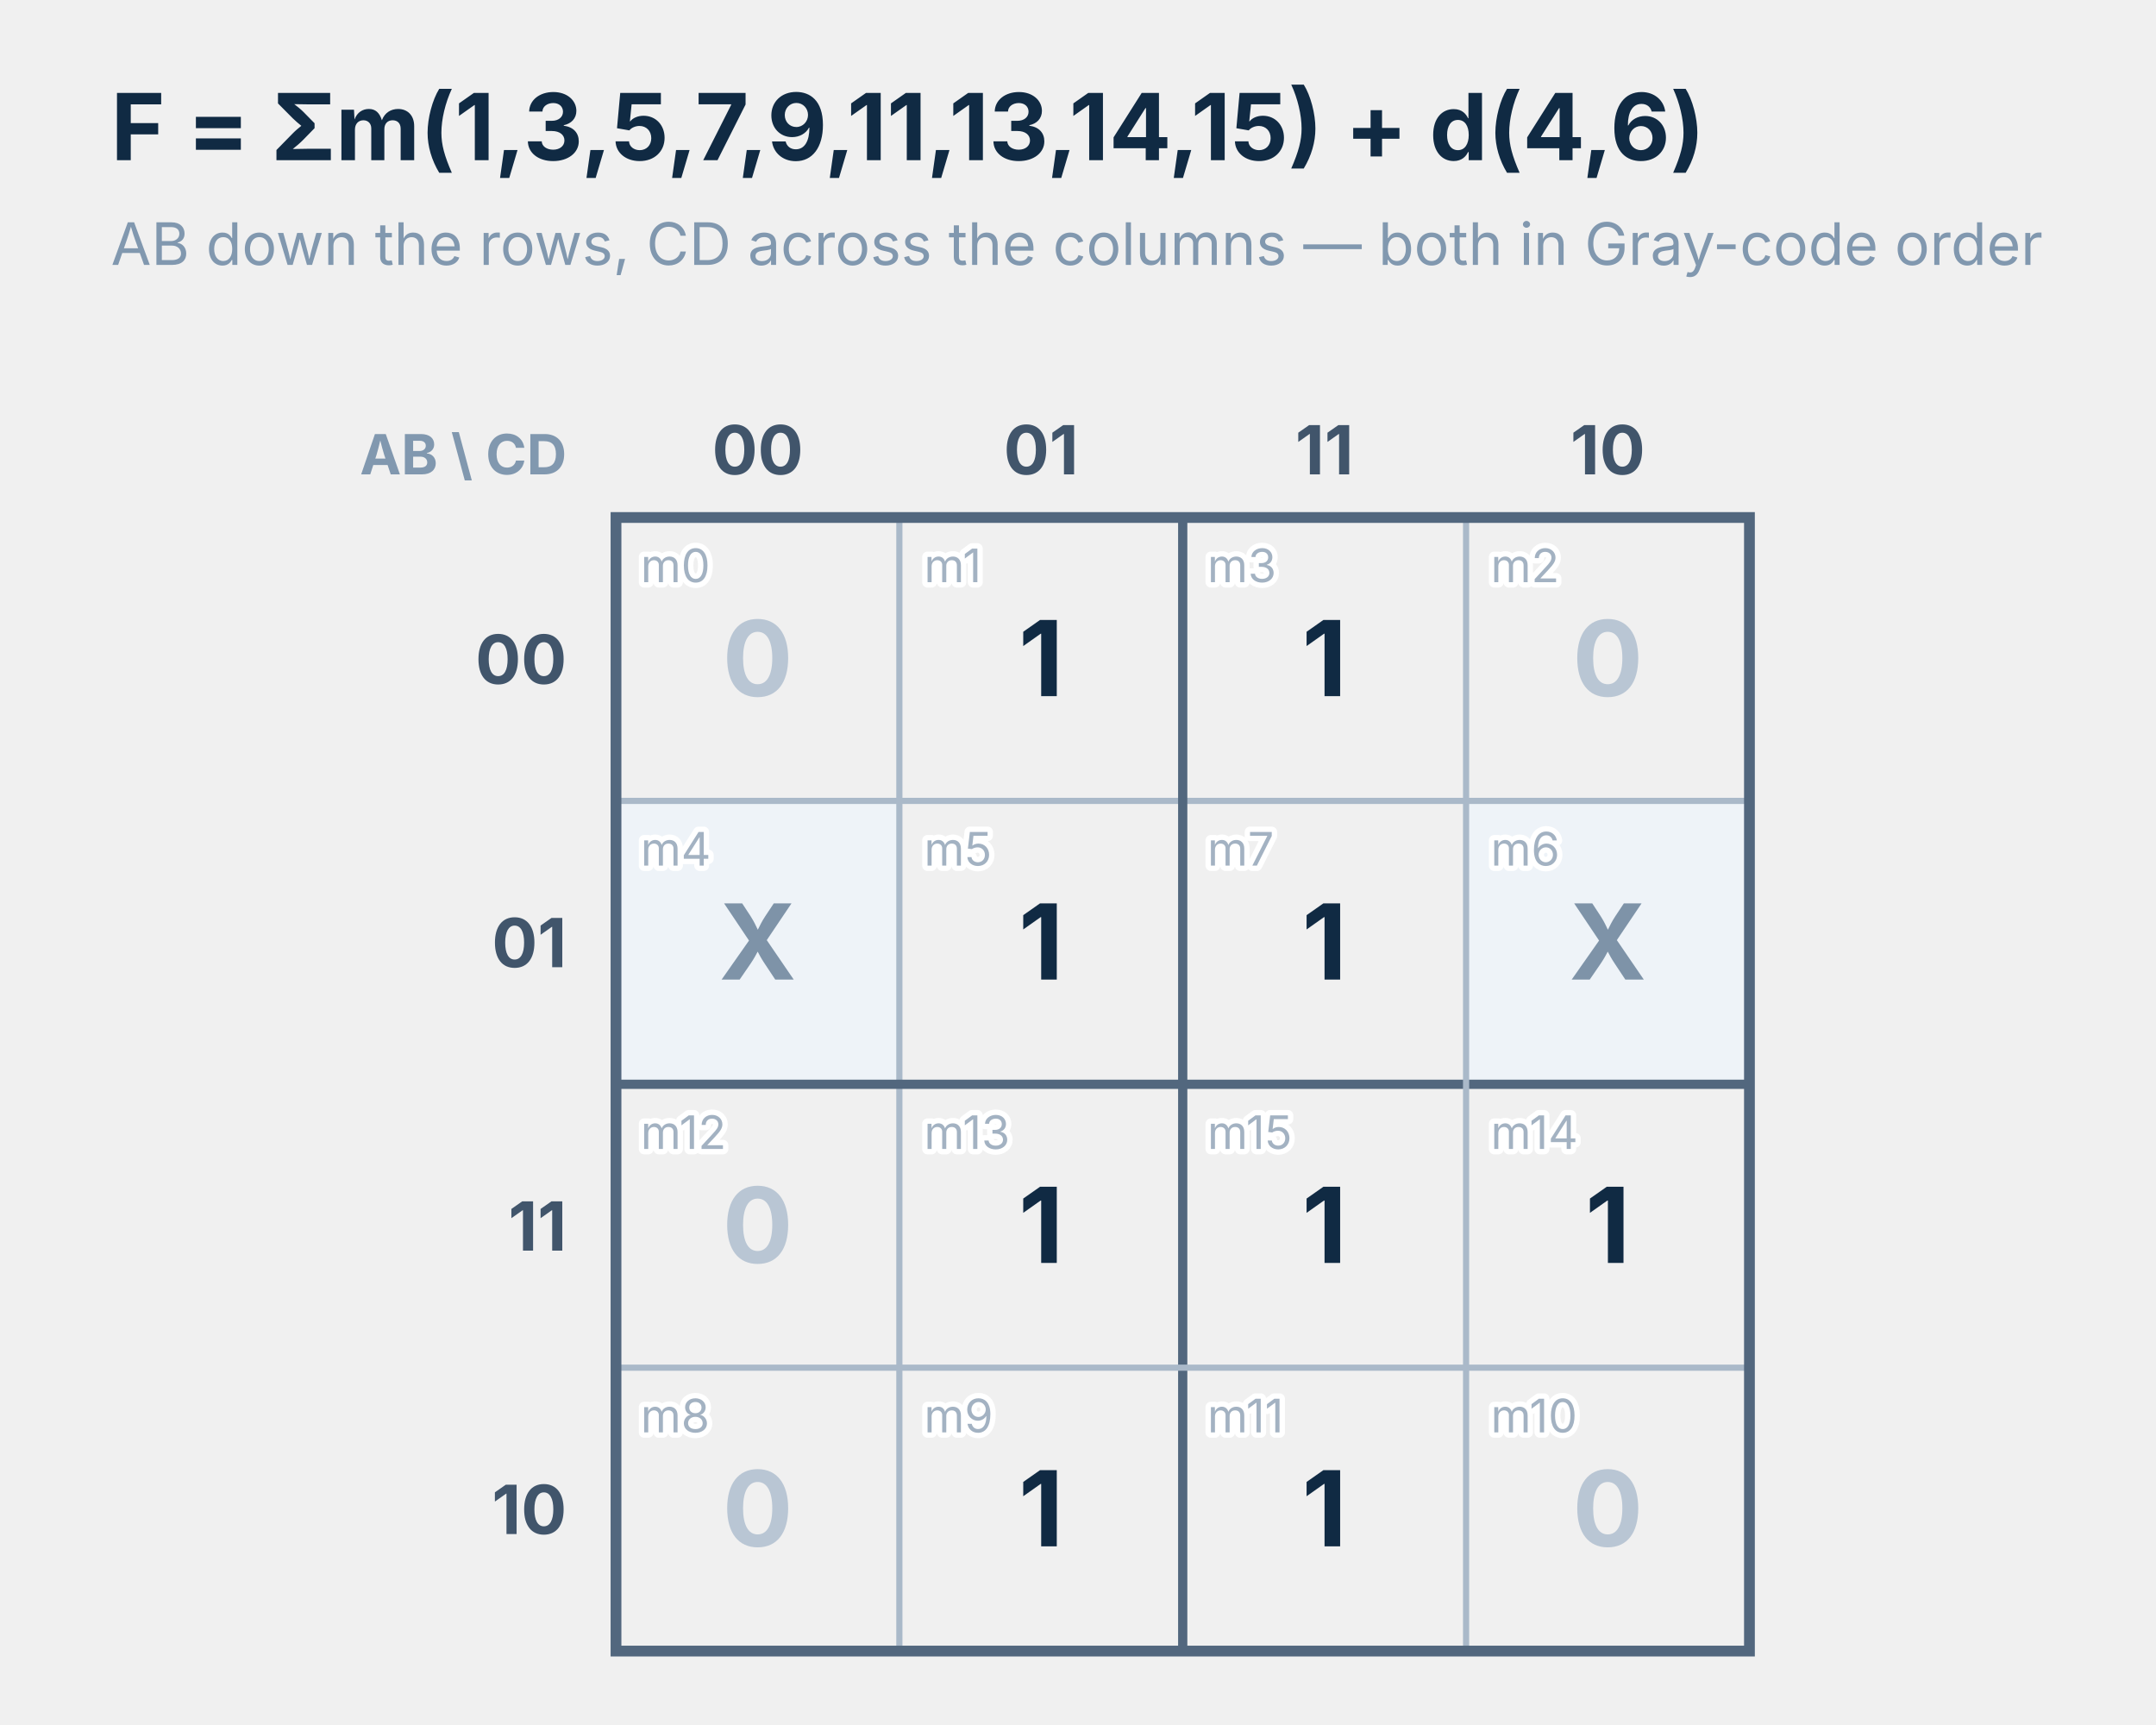
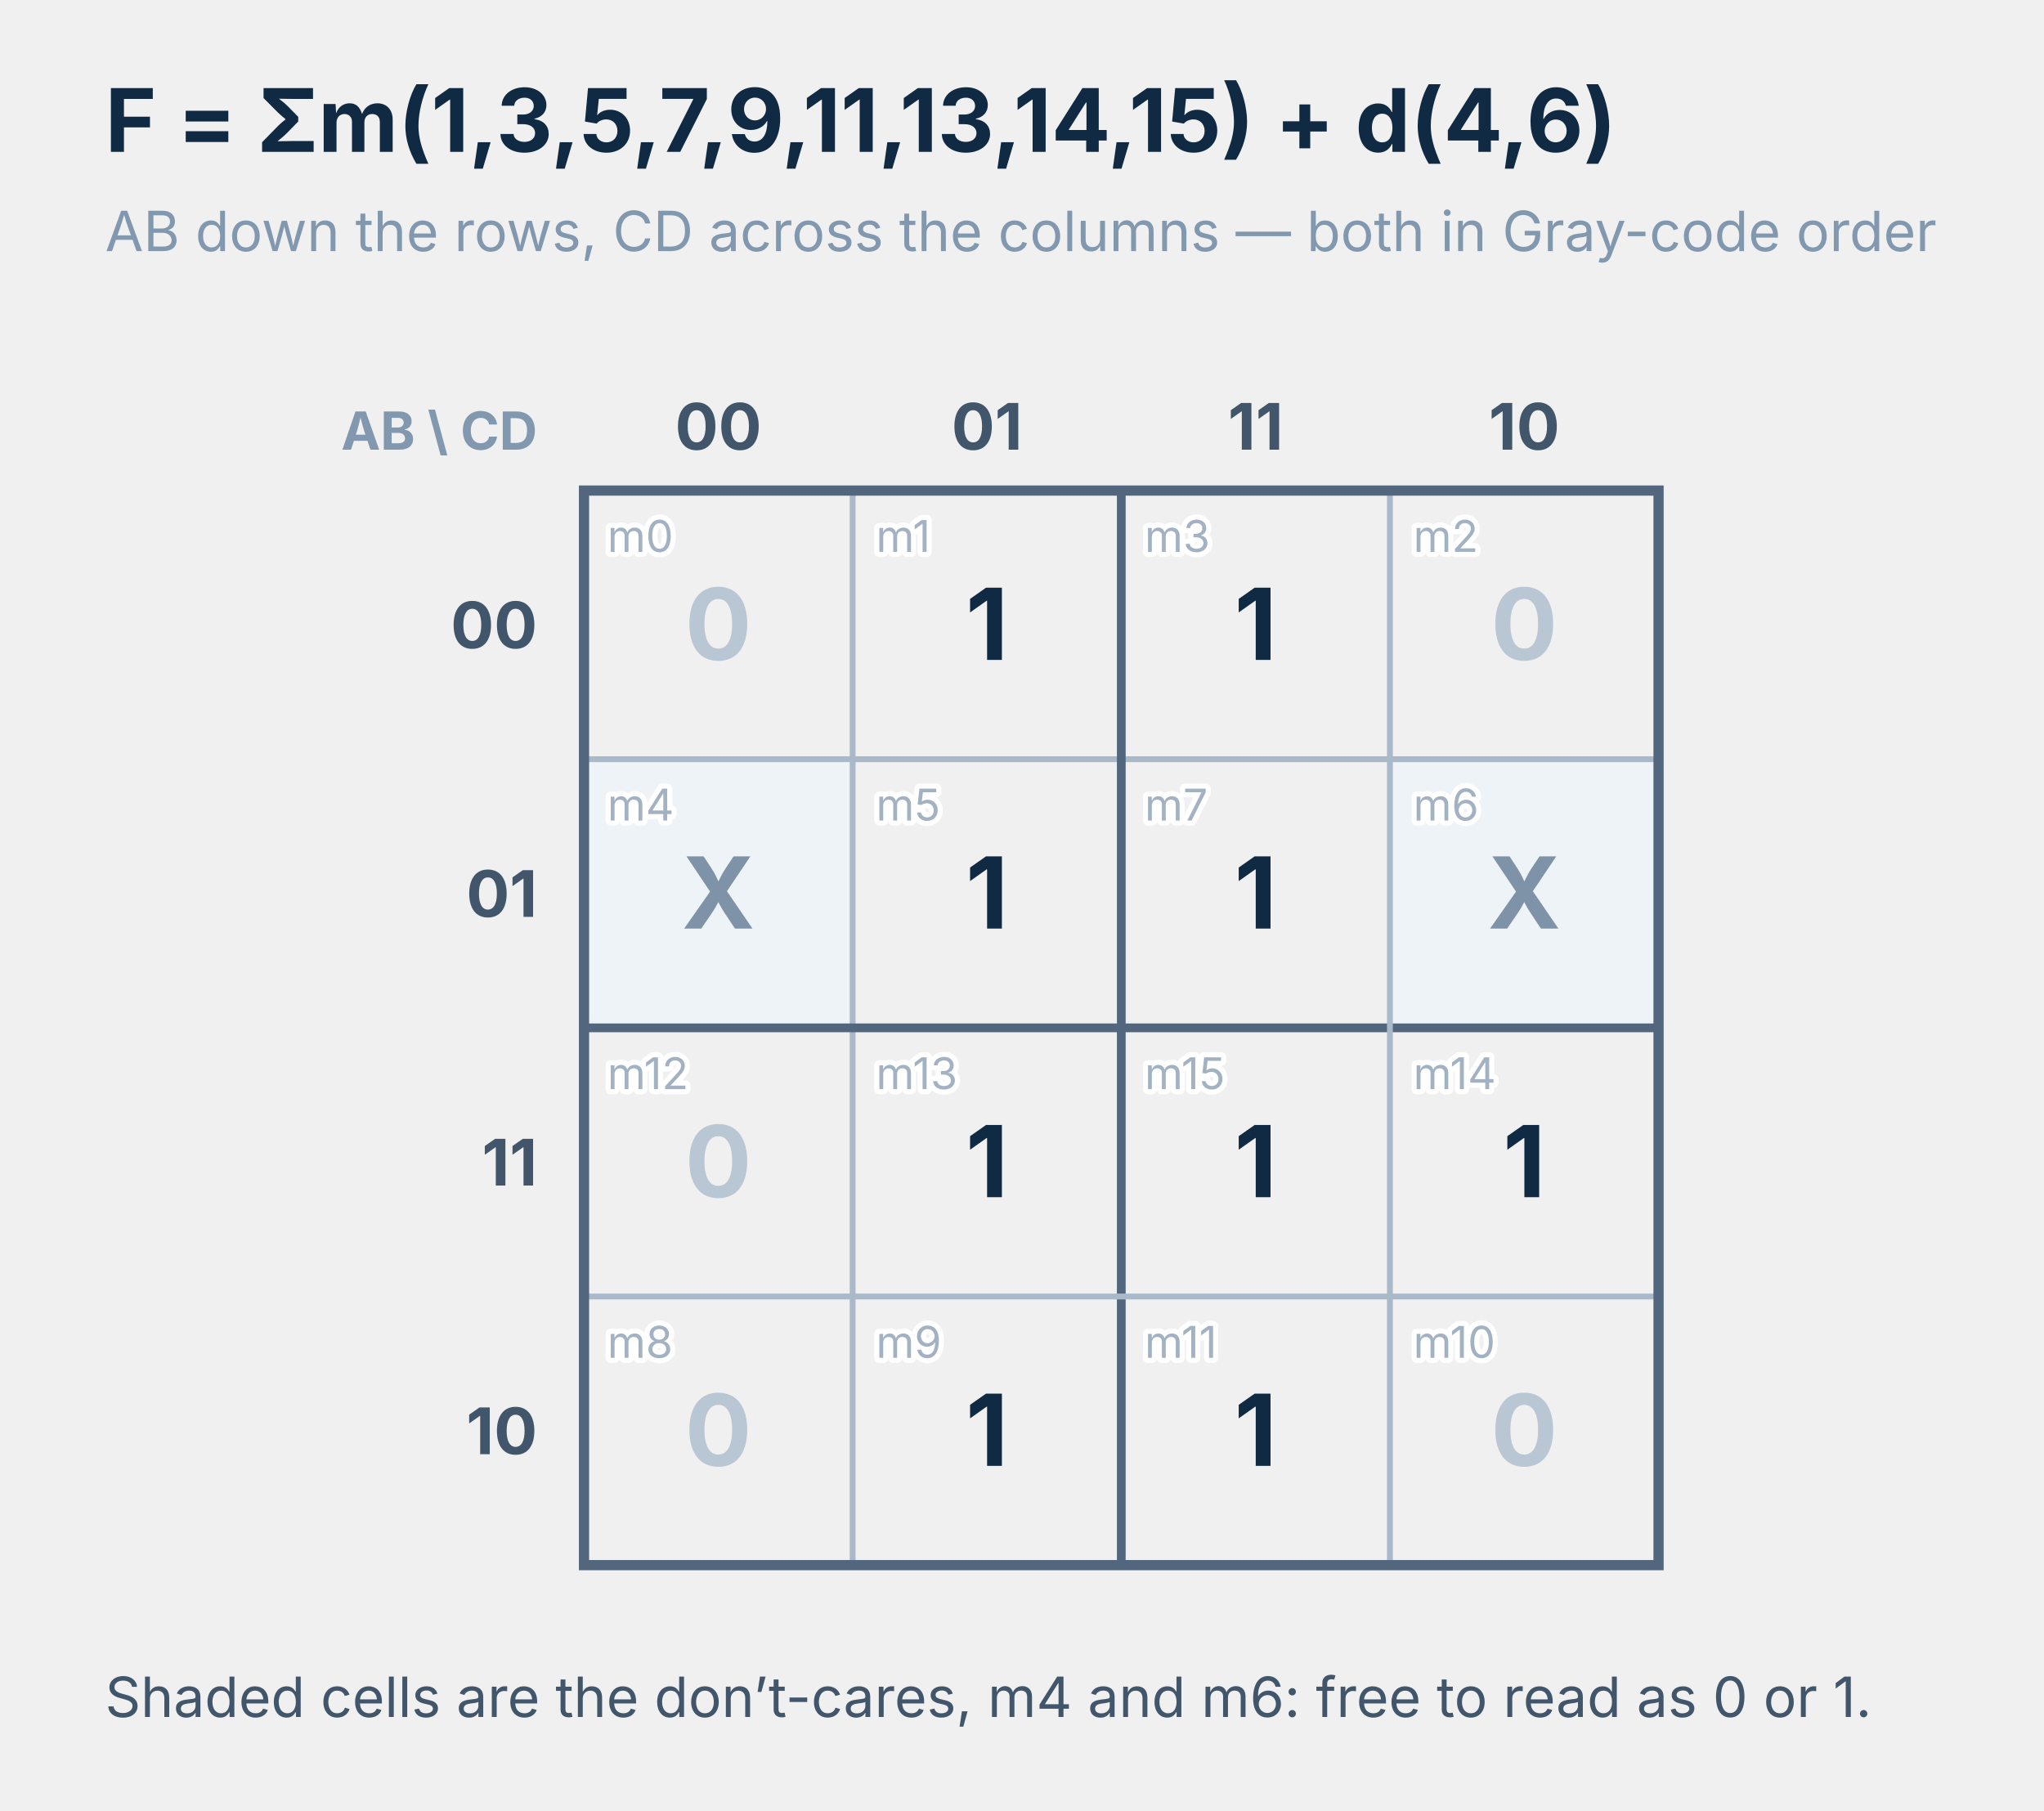
- <svg xmlns="http://www.w3.org/2000/svg" viewBox="0 0 700 560" role="img" aria-label="Four-variable Karnaugh map of F with AB on the rows and CD on the columns in Gray-code order; ones at m1, m3, m5, m7, m9, m11, m13, m14 and m15, don't-cares at m4 and m6, zeros elsewhere">
+ <svg xmlns="http://www.w3.org/2000/svg" viewBox="0 0 700 620" role="img" aria-label="Four-variable Karnaugh map of F with AB on the rows and CD on the columns in Gray-code order; ones at m1, m3, m5, m7, m9, m11, m13, m14 and m15, don't-cares at m4 and m6, zeros elsewhere">
  <style>
    svg { background: #fff; }
    text { font-family: Inter, Helvetica, Arial, sans-serif; }
    .title  { font-size: 30px; font-weight: 700; fill: #102a43; }
    .sub    { font-size: 19px; fill: #8198af; }
    .hdr    { font-size: 22px; font-weight: 700; fill: #41556b; }
    .corner { font-size: 18px; font-weight: 700; fill: #8198af; }
    .val    { font-size: 34px; font-weight: 700; fill: #102a43; }
    .val0   { font-size: 34px; font-weight: 700; fill: #b9c6d4; }
    .valx   { font-size: 34px; font-weight: 700; fill: #7e93a8; }
    .idx    { font-size: 15px; fill: #a3b2c2; }
    .note   { font-size: 19px; fill: #41556b; }
    .grid   { fill: none; stroke: #aab9c9; stroke-width: 2; }
    .gridh  { fill: none; stroke: #52677e; stroke-width: 3; }
    .frame  { fill: none; stroke: #52677e; stroke-width: 3.5; }
  </style>
  <text class="title" x="36" y="52">F = Σm(1,3,5,7,9,11,13,14,15) + d(4,6)</text>
  <text class="sub" x="36" y="86">AB down the rows, CD across the columns — both in Gray-code order</text>
  <rect x="200" y="260" width="92" height="92" fill="#eef3f8" />
  <rect x="476" y="260" width="92" height="92" fill="#eef3f8" />
  <line class="grid" x1="292" y1="168" x2="292" y2="536" />
  <line class="grid" x1="200" y1="260" x2="568" y2="260" />
  <line class="gridh" x1="384" y1="168" x2="384" y2="536" />
  <line class="gridh" x1="200" y1="352" x2="568" y2="352" />
  <line class="grid" x1="476" y1="168" x2="476" y2="536" />
  <line class="grid" x1="200" y1="444" x2="568" y2="444" />
  <rect class="frame" x="200" y="168" width="368" height="368" />
  <text class="hdr" x="246" y="154" text-anchor="middle" font-size="22">00</text>
  <text class="hdr" x="338" y="154" text-anchor="middle" font-size="22">01</text>
  <text class="hdr" x="430" y="154" text-anchor="middle" font-size="22">11</text>
  <text class="hdr" x="522" y="154" text-anchor="middle" font-size="22">10</text>
  <text class="hdr" x="184" y="222" text-anchor="end" font-size="22">00</text>
  <text class="hdr" x="184" y="314" text-anchor="end" font-size="22">01</text>
  <text class="hdr" x="184" y="406" text-anchor="end" font-size="22">11</text>
  <text class="hdr" x="184" y="498" text-anchor="end" font-size="22">10</text>
  <text class="corner" x="184" y="154" text-anchor="end">AB \ CD</text>
  <text class="val0" x="246" y="226" text-anchor="middle" font-size="34">0</text>
  <text class="idx" x="208" y="189" text-anchor="start" paint-order="stroke" stroke="#fff" stroke-width="3.5" stroke-linejoin="round">m0</text>
  <text class="val" x="338" y="226" text-anchor="middle" font-size="34">1</text>
  <text class="idx" x="300" y="189" text-anchor="start" paint-order="stroke" stroke="#fff" stroke-width="3.5" stroke-linejoin="round">m1</text>
  <text class="val" x="430" y="226" text-anchor="middle" font-size="34">1</text>
  <text class="idx" x="392" y="189" text-anchor="start" paint-order="stroke" stroke="#fff" stroke-width="3.5" stroke-linejoin="round">m3</text>
  <text class="val0" x="522" y="226" text-anchor="middle" font-size="34">0</text>
  <text class="idx" x="484" y="189" text-anchor="start" paint-order="stroke" stroke="#fff" stroke-width="3.5" stroke-linejoin="round">m2</text>
  <text class="valx" x="246" y="318" text-anchor="middle" font-size="34">X</text>
  <text class="idx" x="208" y="281" text-anchor="start" paint-order="stroke" stroke="#fff" stroke-width="3.5" stroke-linejoin="round">m4</text>
  <text class="val" x="338" y="318" text-anchor="middle" font-size="34">1</text>
  <text class="idx" x="300" y="281" text-anchor="start" paint-order="stroke" stroke="#fff" stroke-width="3.5" stroke-linejoin="round">m5</text>
  <text class="val" x="430" y="318" text-anchor="middle" font-size="34">1</text>
  <text class="idx" x="392" y="281" text-anchor="start" paint-order="stroke" stroke="#fff" stroke-width="3.5" stroke-linejoin="round">m7</text>
  <text class="valx" x="522" y="318" text-anchor="middle" font-size="34">X</text>
  <text class="idx" x="484" y="281" text-anchor="start" paint-order="stroke" stroke="#fff" stroke-width="3.5" stroke-linejoin="round">m6</text>
  <text class="val0" x="246" y="410" text-anchor="middle" font-size="34">0</text>
  <text class="idx" x="208" y="373" text-anchor="start" paint-order="stroke" stroke="#fff" stroke-width="3.5" stroke-linejoin="round">m12</text>
  <text class="val" x="338" y="410" text-anchor="middle" font-size="34">1</text>
  <text class="idx" x="300" y="373" text-anchor="start" paint-order="stroke" stroke="#fff" stroke-width="3.5" stroke-linejoin="round">m13</text>
  <text class="val" x="430" y="410" text-anchor="middle" font-size="34">1</text>
  <text class="idx" x="392" y="373" text-anchor="start" paint-order="stroke" stroke="#fff" stroke-width="3.5" stroke-linejoin="round">m15</text>
  <text class="val" x="522" y="410" text-anchor="middle" font-size="34">1</text>
  <text class="idx" x="484" y="373" text-anchor="start" paint-order="stroke" stroke="#fff" stroke-width="3.5" stroke-linejoin="round">m14</text>
  <text class="val0" x="246" y="502" text-anchor="middle" font-size="34">0</text>
  <text class="idx" x="208" y="465" text-anchor="start" paint-order="stroke" stroke="#fff" stroke-width="3.5" stroke-linejoin="round">m8</text>
  <text class="val" x="338" y="502" text-anchor="middle" font-size="34">1</text>
  <text class="idx" x="300" y="465" text-anchor="start" paint-order="stroke" stroke="#fff" stroke-width="3.5" stroke-linejoin="round">m9</text>
  <text class="val" x="430" y="502" text-anchor="middle" font-size="34">1</text>
  <text class="idx" x="392" y="465" text-anchor="start" paint-order="stroke" stroke="#fff" stroke-width="3.5" stroke-linejoin="round">m11</text>
  <text class="val0" x="522" y="502" text-anchor="middle" font-size="34">0</text>
  <text class="idx" x="484" y="465" text-anchor="start" paint-order="stroke" stroke="#fff" stroke-width="3.5" stroke-linejoin="round">m10</text>
  <text class="note" x="36" y="588">Shaded cells are the don’t-cares, m4 and m6: free to read as 0 or 1.</text>
</svg>
